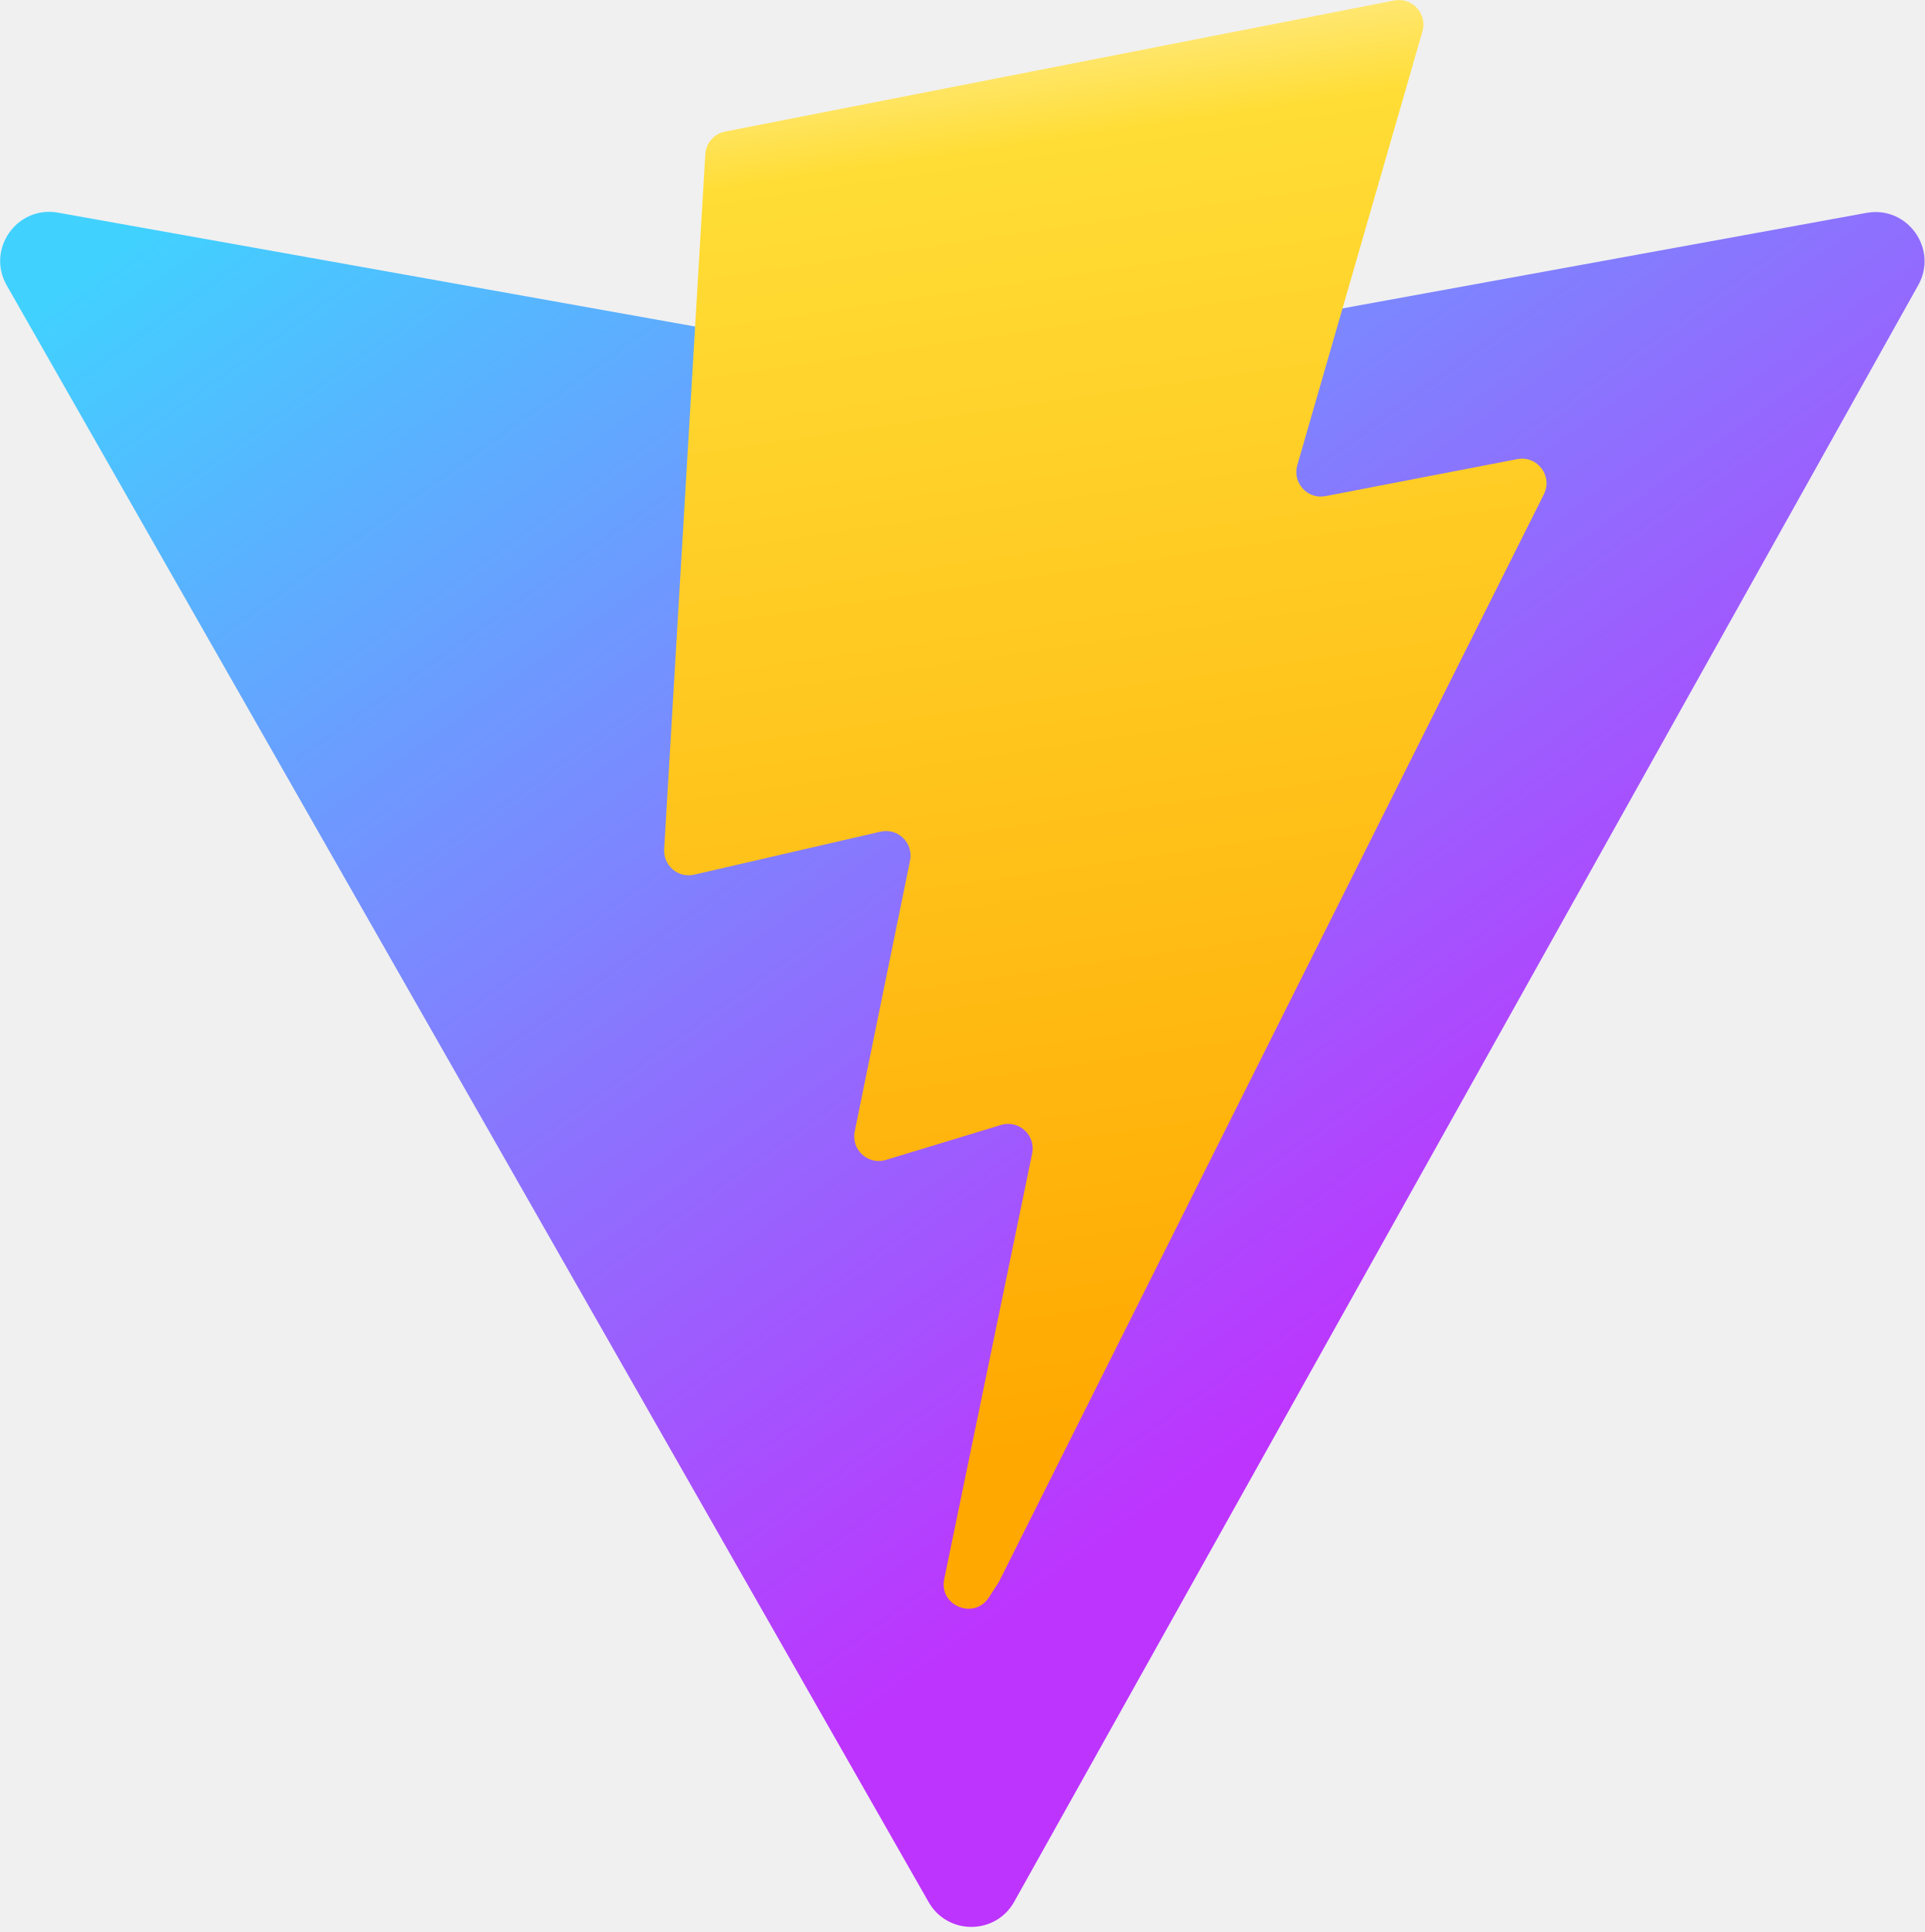
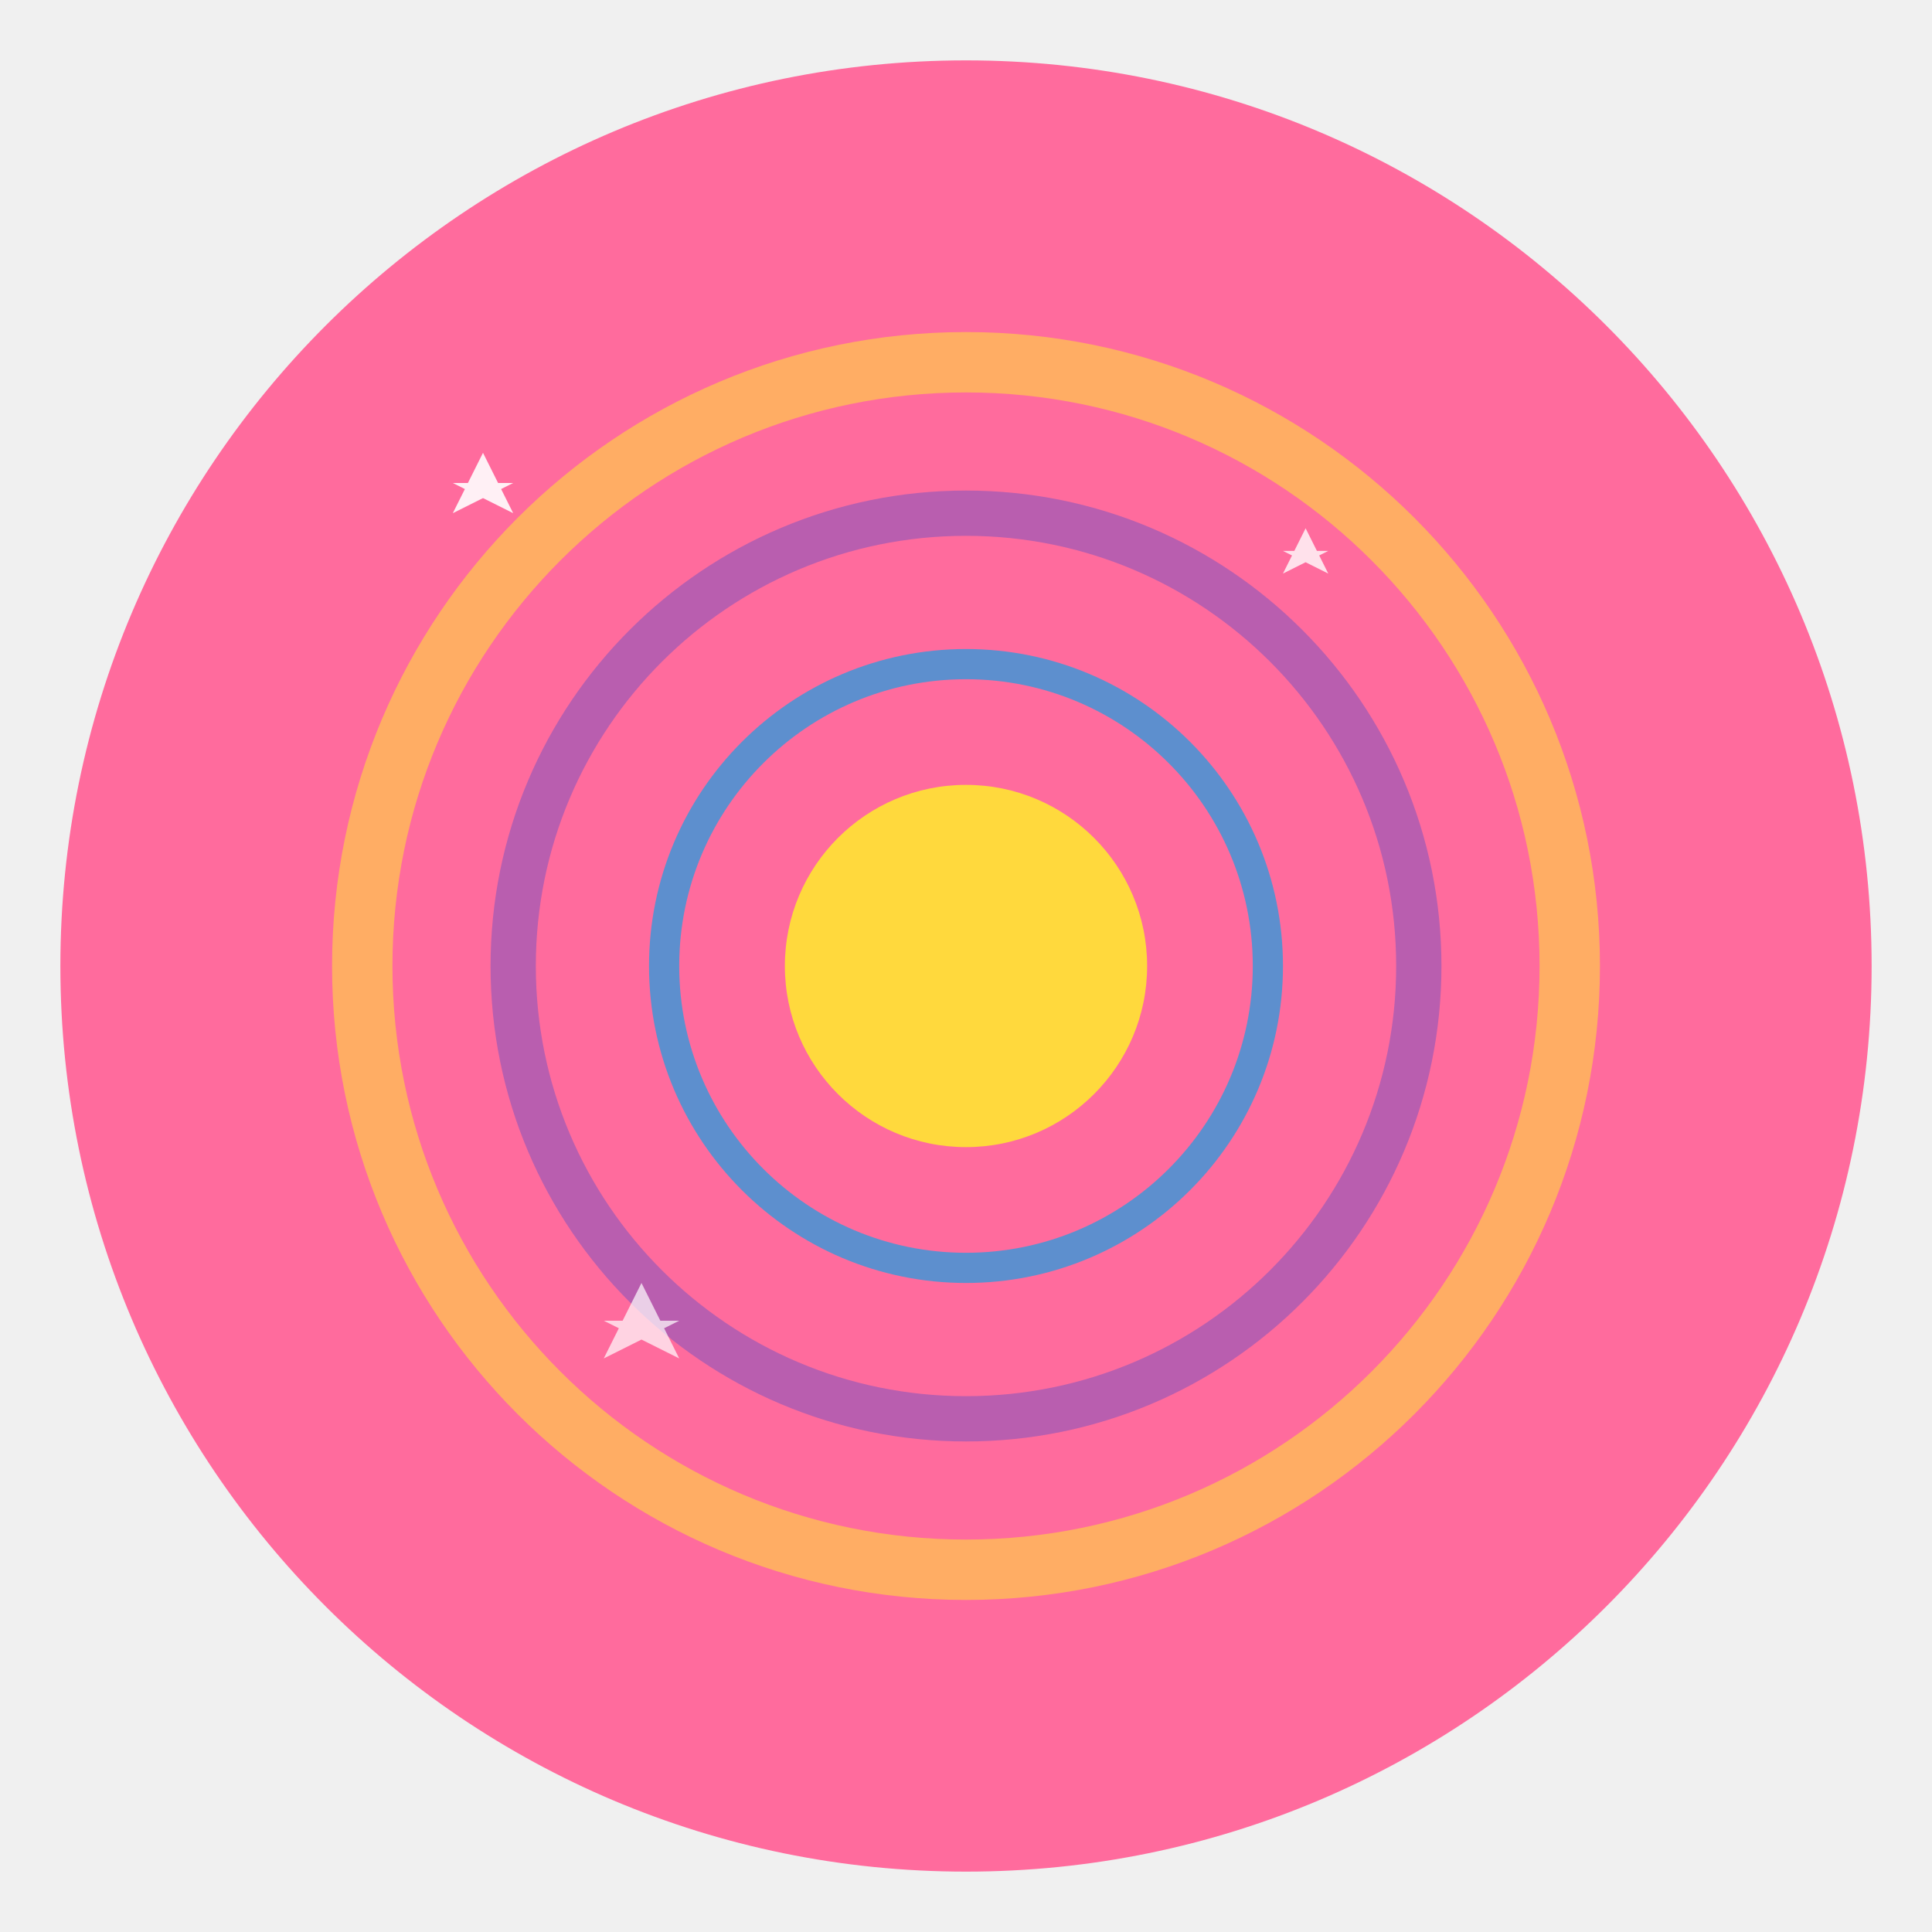
- <svg xmlns="http://www.w3.org/2000/svg" aria-hidden="true" role="img" class="iconify iconify--logos" width="31.88" height="32" preserveAspectRatio="xMidYMid meet" viewBox="0 0 256 257">
-   <defs>
-     <linearGradient id="IconifyId1813088fe1fbc01fb466" x1="-.828%" x2="57.636%" y1="7.652%" y2="78.411%">
-       <stop offset="0%" stop-color="#41D1FF" />
-       <stop offset="100%" stop-color="#BD34FE" />
-     </linearGradient>
-     <linearGradient id="IconifyId1813088fe1fbc01fb467" x1="43.376%" x2="50.316%" y1="2.242%" y2="89.03%">
-       <stop offset="0%" stop-color="#FFEA83" />
-       <stop offset="8.333%" stop-color="#FFDD35" />
-       <stop offset="100%" stop-color="#FFA800" />
-     </linearGradient>
-   </defs>
-   <path fill="url(#IconifyId1813088fe1fbc01fb466)" d="M255.153 37.938L134.897 252.976c-2.483 4.44-8.862 4.466-11.382.048L.875 37.958c-2.746-4.814 1.371-10.646 6.827-9.67l120.385 21.517a6.537 6.537 0 0 0 2.322-.004l117.867-21.483c5.438-.991 9.574 4.796 6.877 9.62Z" />
-   <path fill="url(#IconifyId1813088fe1fbc01fb467)" d="M185.432.063L96.44 17.501a3.268 3.268 0 0 0-2.634 3.014l-5.474 92.456a3.268 3.268 0 0 0 3.997 3.378l24.777-5.718c2.318-.535 4.413 1.507 3.936 3.838l-7.361 36.047c-.495 2.426 1.782 4.5 4.151 3.78l15.304-4.649c2.372-.72 4.652 1.36 4.15 3.788l-11.698 56.621c-.732 3.542 3.979 5.473 5.943 2.437l1.313-2.028l72.516-144.72c1.215-2.423-.88-5.186-3.54-4.672l-25.505 4.922c-2.396.462-4.435-1.77-3.759-4.114l16.646-57.705c.677-2.35-1.37-4.583-3.769-4.113Z" />
+ <svg xmlns="http://www.w3.org/2000/svg" viewBox="0 0 128 128" width="128" height="128">
+   <circle cx="64" cy="64" r="60" fill="#FF6B9D" />
+   <circle cx="64" cy="64" r="40" fill="none" stroke="#FFD93D" stroke-width="4" opacity="0.6" />
+   <circle cx="64" cy="64" r="30" fill="none" stroke="#9B59B6" stroke-width="3" opacity="0.7" />
+   <circle cx="64" cy="64" r="20" fill="none" stroke="#3498DB" stroke-width="2" opacity="0.8" />
+   <circle cx="64" cy="64" r="12" fill="#FFD93D" />
+   <g transform="translate(30, 30)">
+     <path d="M0,4 L2,0 L4,4 L0,2 L4,2 Z" fill="#FFF" opacity="0.9" />
+   </g>
+   <g transform="translate(85, 35)">
+     <path d="M0,3 L1.5,0 L3,3 L0,1.5 L3,1.5 Z" fill="#FFF" opacity="0.8" />
+   </g>
+   <g transform="translate(40, 85)">
+     <path d="M0,5 L2.5,0 L5,5 L0,2.5 L5,2.5 Z" fill="#FFF" opacity="0.7" />
+   </g>
</svg>
